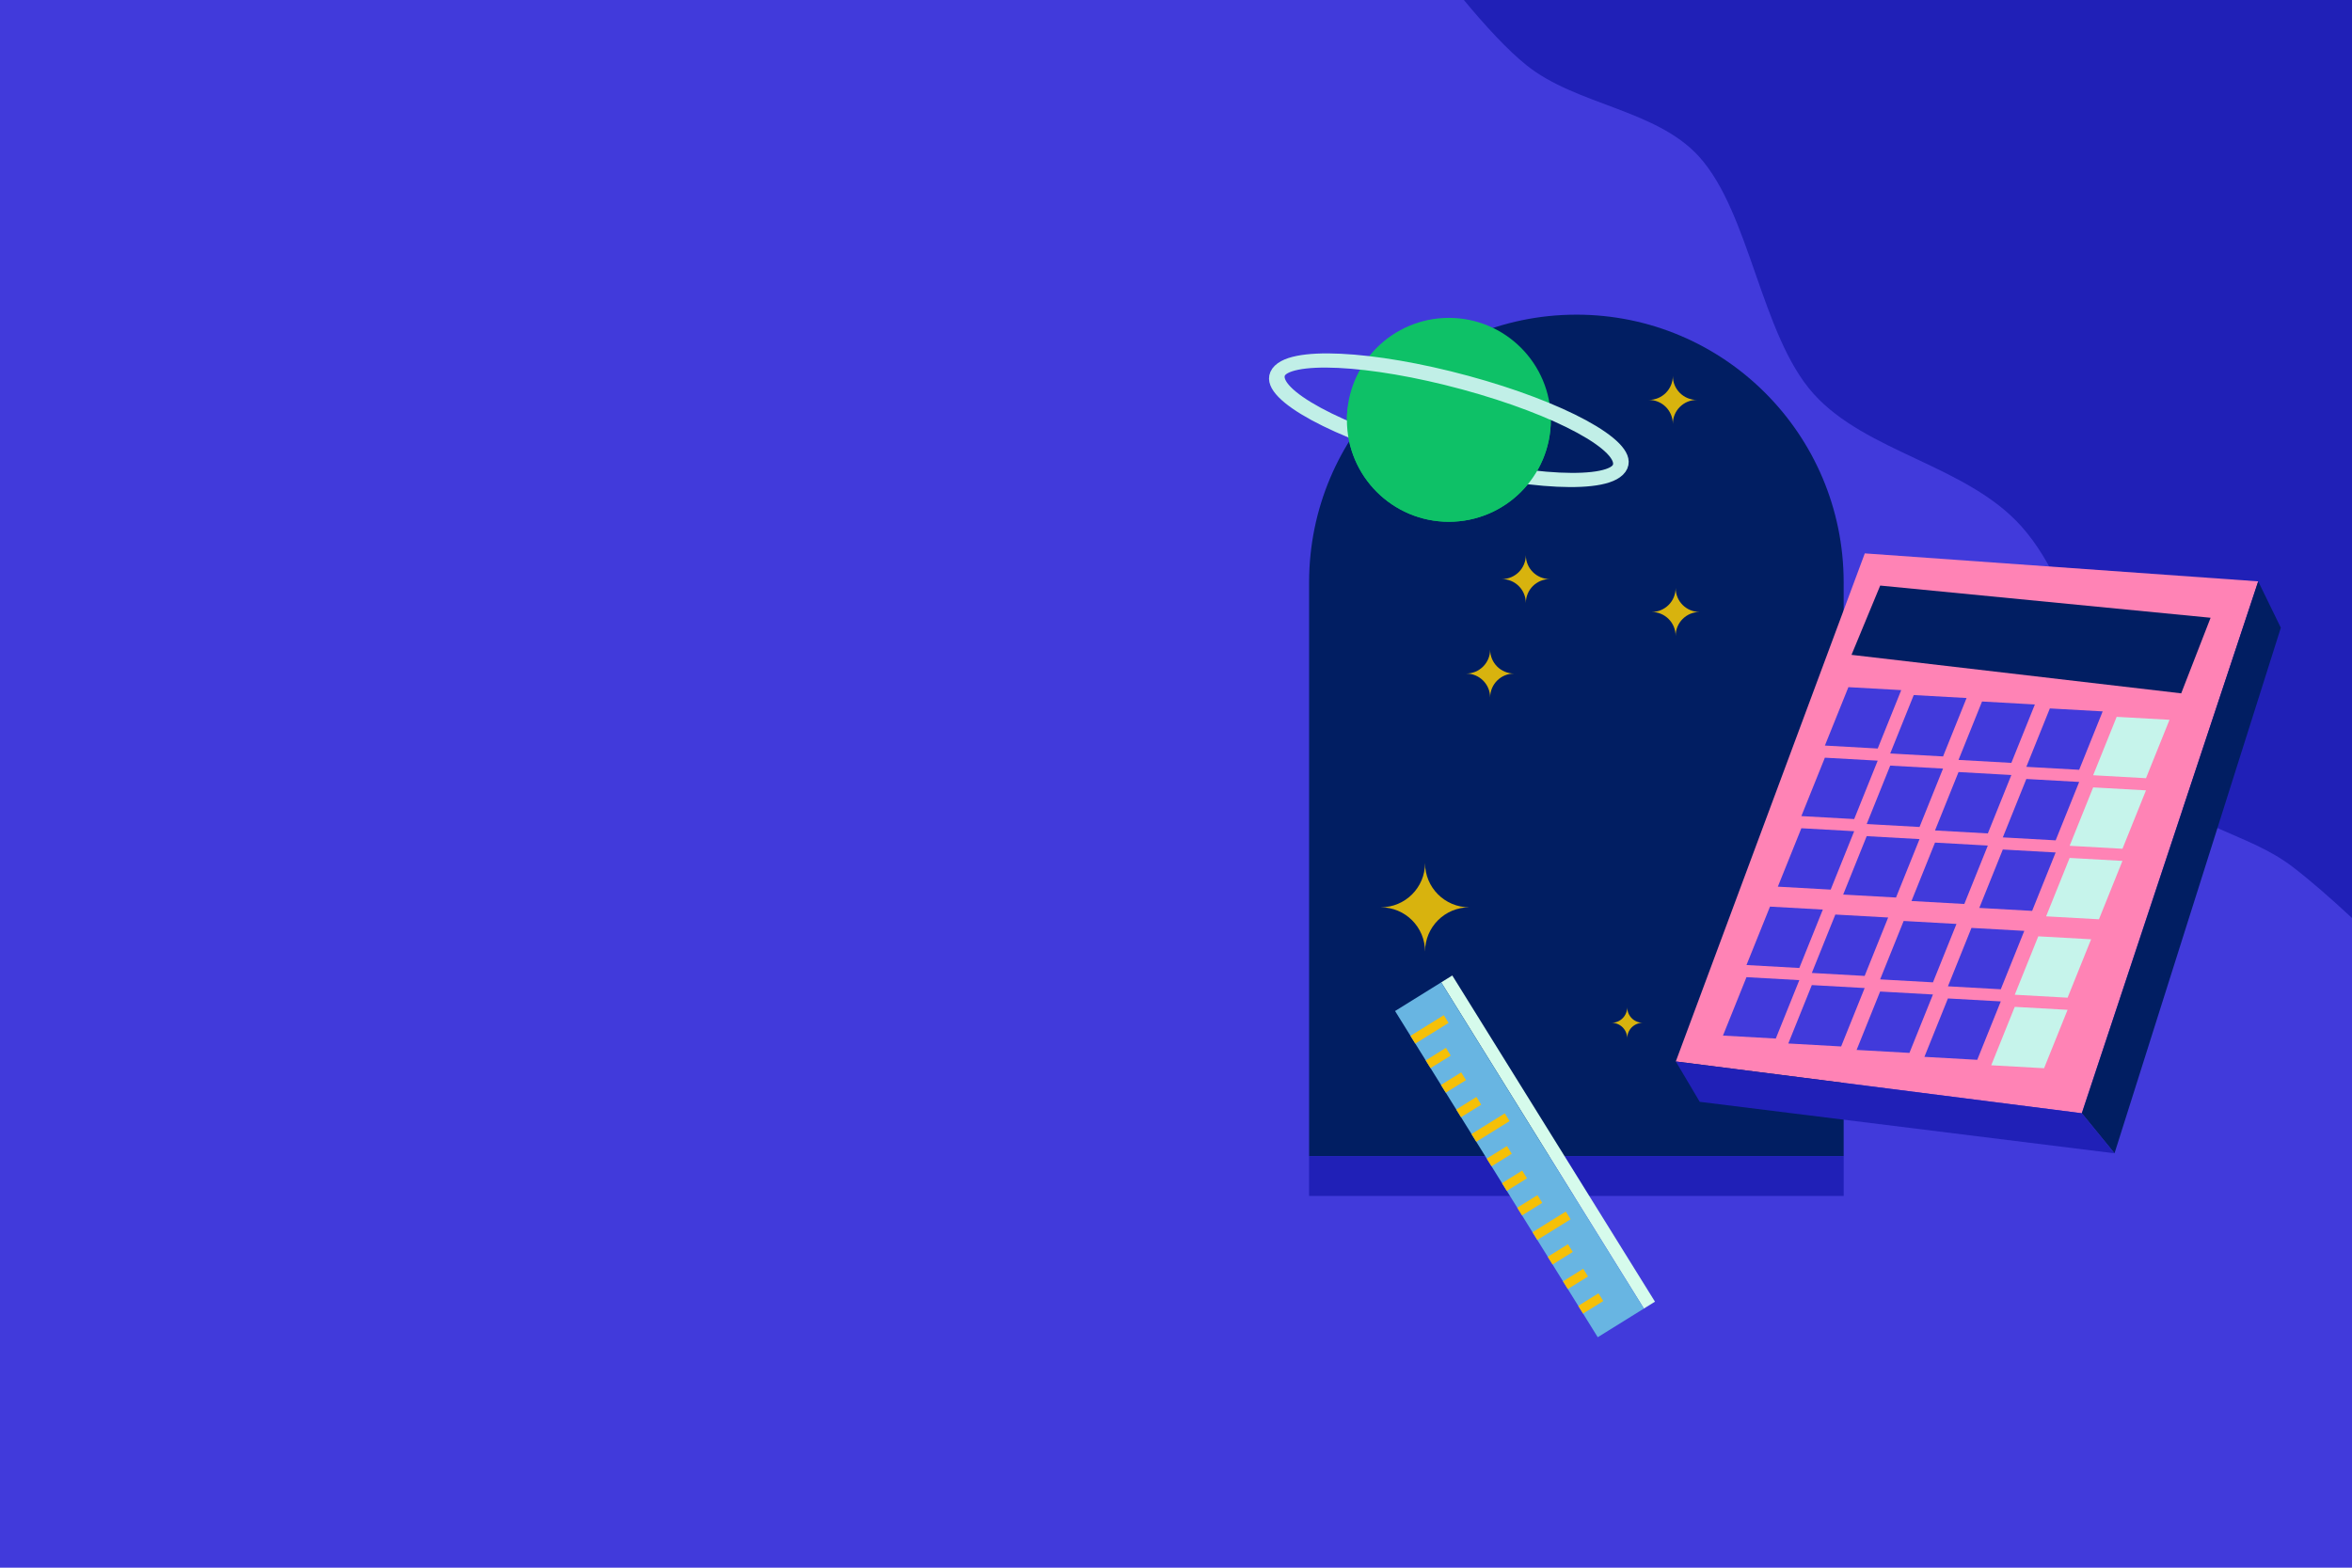
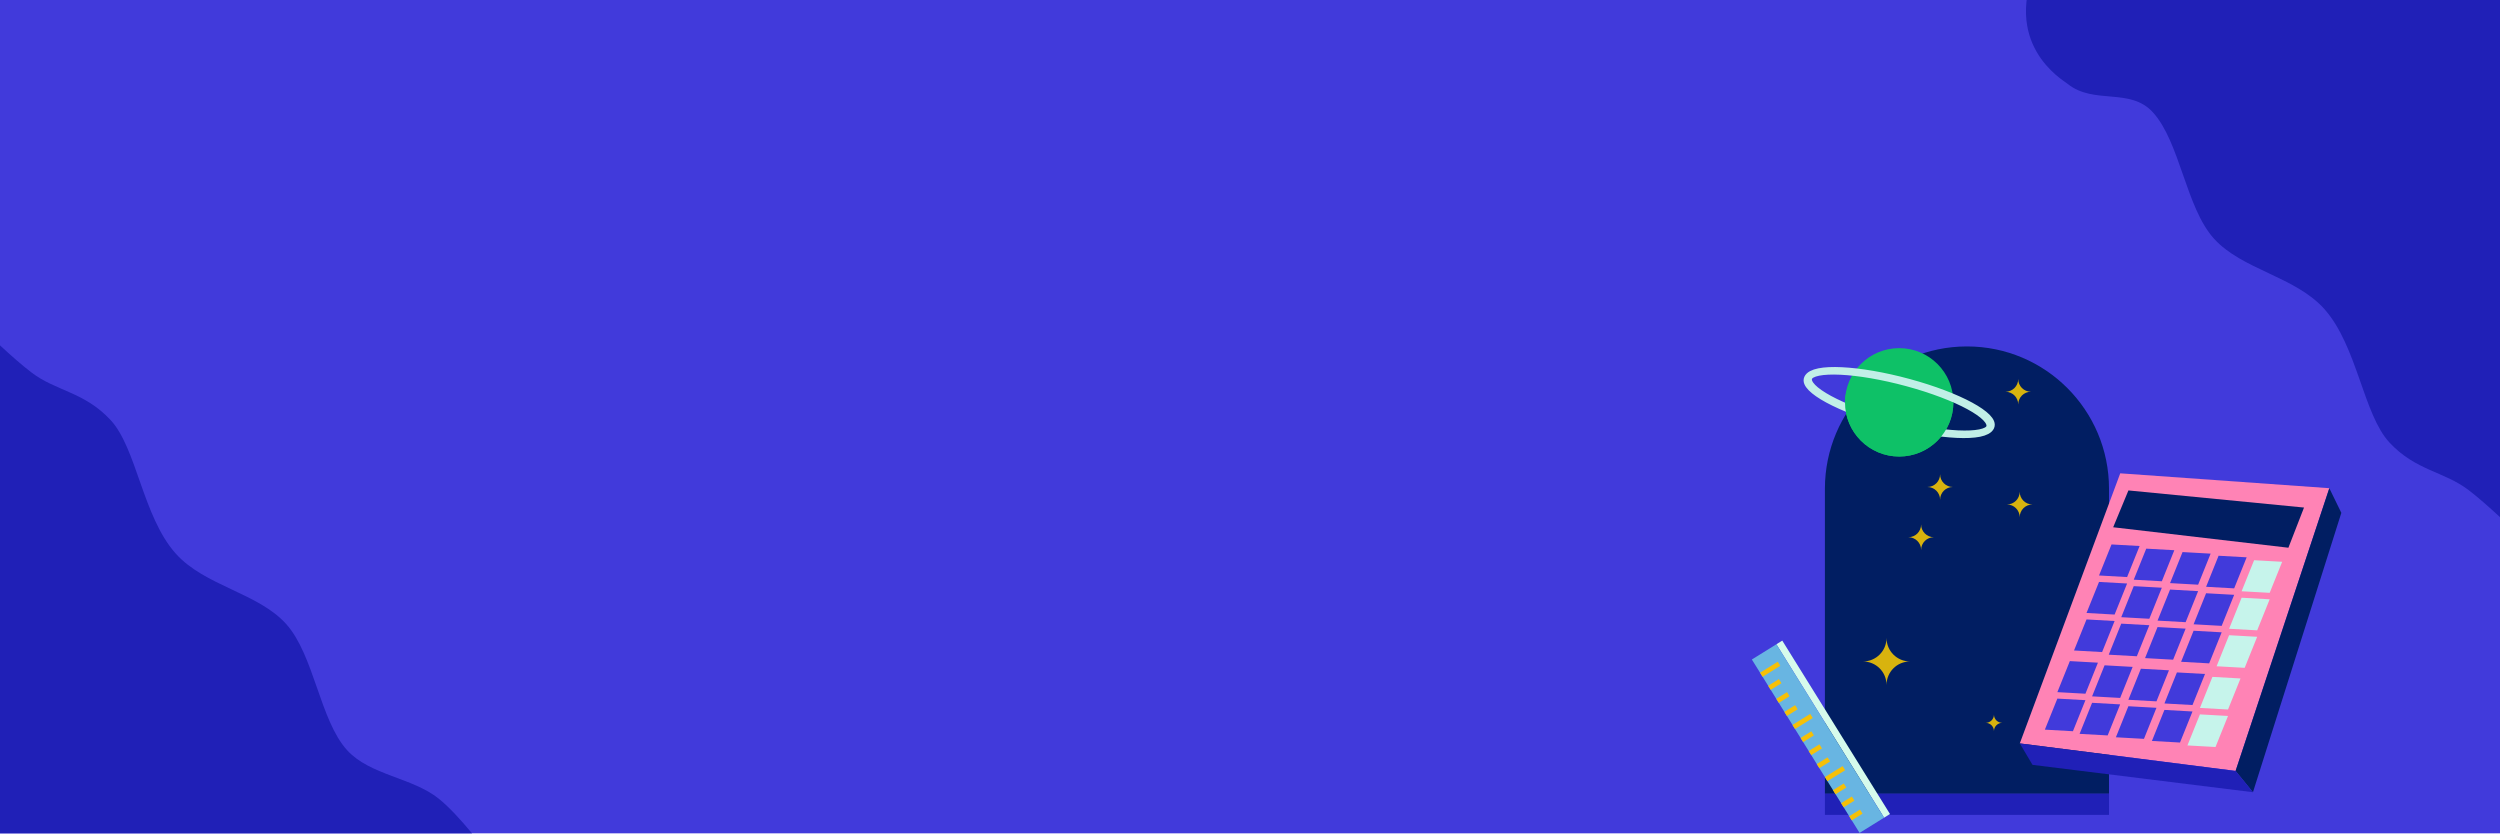
- <svg xmlns="http://www.w3.org/2000/svg" width="600" height="400" viewBox="0 0 158.75 105.833" version="1.1" id="svg8">
+ <svg xmlns="http://www.w3.org/2000/svg" width="1200" height="400" viewBox="0 0 317.5 105.833" version="1.1" id="svg8">
  <defs id="defs2" />
  <g id="layer1">
-     <rect style="fill:#413adb;fill-opacity:1;stroke:none;stroke-width:0.518;stroke-linejoin:bevel" id="rect1717" width="158.75" height="105.833" x="0" y="2.9928775e-05" />
-     <path id="path873" style="fill:#2020b7;fill-opacity:1;stroke:none;stroke-width:1px;stroke-linecap:butt;stroke-linejoin:miter;stroke-opacity:1" d="M 373.438 0 C 378.814 6.494 384.482 12.687 389.414 16.645 C 402.099 26.823 422.389 27.867 433.355 39.877 C 446.447 54.214 449.185 85.506 462.65 100.486 C 476.116 115.466 501.723 118.679 515.684 134.326 C 531.524 152.08 534.362 184.964 546.998 198.471 C 559.634 211.977 573.177 212.261 584.879 221.199 C 589.338 224.605 594.606 229.223 600 234.23 L 600 0 L 373.438 0 z " transform="scale(0.2645833)" />
-     <path id="rect998" style="fill:#011e62;fill-opacity:1;stroke:none;stroke-width:1.004;stroke-linecap:round;stroke-linejoin:round;stroke-miterlimit:4;stroke-dasharray:none;stroke-opacity:1" d="m 106.341,21.243 c -9.928,0.032 -17.964,8.094 -17.982,18.04 h -5.18e-4 V 78.053 H 124.439 V 39.408 c 2.5e-4,-0.031 4.2e-4,-0.061 5.1e-4,-0.092 7e-5,-9.982 -8.077,-18.074 -18.04,-18.074 -0.02,-3.2e-5 -0.039,-3.2e-5 -0.059,0 z" />
-     <g id="g996" transform="translate(-31.33714,105.9166)">
+     <rect style="fill:#413adb;fill-opacity:1;stroke:none;stroke-width:0.732;stroke-linejoin:bevel" id="rect1717" width="317.5" height="105.833" x="0" y="2.9928775e-05" />
+     <path id="path873" style="fill:#2020b7;fill-opacity:1;stroke:none;stroke-width:0.265px;stroke-linecap:butt;stroke-linejoin:miter;stroke-opacity:1" d="m 257.555,-17.462 c 0.708,0.856 5.773,2.942 1.347,12.426 -4.934,10.572 3.027,15.158 3.682,15.684 3.356,2.693 7.923,0.43 10.824,3.608 3.464,3.793 4.188,12.073 7.751,16.036 3.563,3.963 10.338,4.813 14.032,8.953 4.191,4.697 4.942,13.398 8.285,16.972 3.343,3.574 6.926,3.649 10.023,6.014 1.18,0.901 2.574,2.123 4.001,3.448 V -17.462 Z" />
+     <path id="rect998" style="fill:#011e62;fill-opacity:1;stroke:none;stroke-width:1.004;stroke-linecap:round;stroke-linejoin:round;stroke-miterlimit:4;stroke-dasharray:none;stroke-opacity:1" d="m 249.745,43.997 c -9.928,0.032 -17.964,8.094 -17.982,18.04 h -5.2e-4 v 38.77 H 267.844 V 62.163 c 2.5e-4,-0.031 4.2e-4,-0.061 5.1e-4,-0.092 7e-5,-9.982 -8.077,-18.074 -18.04,-18.074 -0.02,-3.2e-5 -0.039,-3.2e-5 -0.059,0 z" />
+     <g id="g996" transform="translate(112.067,128.6708)">
      <circle style="fill:#0ec167;fill-opacity:1;stroke:none;stroke-width:0.265;stroke-linecap:round;stroke-linejoin:round;stroke-miterlimit:4;stroke-dasharray:none;stroke-opacity:1" id="path985" cx="129.129" cy="-77.575" r="6.882" />
      <ellipse style="fill:none;fill-opacity:1;stroke:#c1efe7;stroke-width:1.006;stroke-linecap:round;stroke-linejoin:round;stroke-miterlimit:4;stroke-dasharray:none;stroke-opacity:1" id="path987" cx="87.791" cy="-109.912" rx="11.976" ry="2.771" transform="matrix(0.9650831,0.2619441,-0.4039939,0.9147617,0,0)" />
      <path id="circle989" style="fill:#0ec167;fill-opacity:1;stroke:none;stroke-width:0.265;stroke-linecap:round;stroke-linejoin:round;stroke-miterlimit:4;stroke-dasharray:none;stroke-opacity:1" d="m 136.011,-77.575 c 0,3.801 -3.081,6.882 -6.882,6.882 -3.801,0 -6.882,-3.081 -6.882,-6.882 0,-3.801 2.987,-0.268 6.788,-0.268 3.801,0 6.977,0.268 6.977,0.268 z" />
    </g>
-     <path id="rect1136" style="fill:#d8b30e;fill-opacity:1;stroke:none;stroke-width:1.163;stroke-linecap:round;stroke-linejoin:round;stroke-miterlimit:4;stroke-dasharray:none;stroke-opacity:1" d="m 102.987,37.473 c 0,0.898 -0.723,1.62 -1.621,1.62 0.898,0 1.621,0.723 1.621,1.62 0,-0.898 0.723,-1.62 1.62,-1.62 -0.898,0 -1.62,-0.723 -1.62,-1.62 z" />
-     <path id="path1140" style="fill:#d8b30e;fill-opacity:1;stroke:none;stroke-width:1.163;stroke-linecap:round;stroke-linejoin:round;stroke-miterlimit:4;stroke-dasharray:none;stroke-opacity:1" d="m 100.578,43.851 c 0,0.898 -0.723,1.62 -1.621,1.62 0.898,0 1.621,0.723 1.621,1.62 0,-0.898 0.723,-1.62 1.62,-1.62 -0.898,0 -1.62,-0.723 -1.62,-1.62 z" />
-     <path id="path1142" style="fill:#d8b30e;fill-opacity:1;stroke:none;stroke-width:1.163;stroke-linecap:round;stroke-linejoin:round;stroke-miterlimit:4;stroke-dasharray:none;stroke-opacity:1" d="m 112.909,25.378 c 0,0.898 -0.723,1.62 -1.621,1.62 0.898,0 1.621,0.723 1.621,1.62 0,-0.898 0.723,-1.62 1.62,-1.62 -0.898,0 -1.62,-0.723 -1.62,-1.62 z" />
-     <path id="path1144" style="fill:#d8b30e;fill-opacity:1;stroke:none;stroke-width:1.163;stroke-linecap:round;stroke-linejoin:round;stroke-miterlimit:4;stroke-dasharray:none;stroke-opacity:1" d="m 113.098,39.693 c 0,0.898 -0.723,1.62 -1.621,1.62 0.898,0 1.621,0.723 1.621,1.62 0,-0.898 0.723,-1.62 1.62,-1.62 -0.898,0 -1.62,-0.723 -1.62,-1.62 z" />
-     <path id="path1146" style="fill:#d8b30e;fill-opacity:1;stroke:none;stroke-width:2.145;stroke-linecap:round;stroke-linejoin:round;stroke-miterlimit:4;stroke-dasharray:none;stroke-opacity:1" d="m 96.184,58.262 c 0,1.657 -1.335,2.99 -2.991,2.99 1.657,0 2.991,1.334 2.991,2.99 0,-1.657 1.334,-2.99 2.99,-2.99 -1.657,0 -2.99,-1.334 -2.99,-2.99 z" />
-     <path id="path1148" style="fill:#d8b30e;fill-opacity:1;stroke:none;stroke-width:0.755;stroke-linecap:round;stroke-linejoin:round;stroke-miterlimit:4;stroke-dasharray:none;stroke-opacity:1" d="m 109.829,67.995 c 0,0.583 -0.47,1.053 -1.053,1.053 0.583,0 1.053,0.47 1.053,1.053 0,-0.583 0.47,-1.053 1.053,-1.053 -0.583,0 -1.053,-0.47 -1.053,-1.053 z" />
-     <path id="path1003" style="fill:#2020b7;fill-opacity:1;stroke:none;stroke-width:1.004;stroke-linecap:round;stroke-linejoin:round;stroke-miterlimit:4;stroke-dasharray:none;stroke-opacity:1" d="m 88.358,78.053 v 2.684 h 36.081 v -2.684 z" />
-     <g id="g1122" transform="rotate(-31.84978,218.7677,-212.7987)">
+     <path id="rect1136" style="fill:#d8b30e;fill-opacity:1;stroke:none;stroke-width:1.163;stroke-linecap:round;stroke-linejoin:round;stroke-miterlimit:4;stroke-dasharray:none;stroke-opacity:1" d="m 246.392,60.227 c 0,0.898 -0.723,1.62 -1.621,1.62 0.898,0 1.621,0.723 1.621,1.62 0,-0.898 0.723,-1.62 1.62,-1.62 -0.898,0 -1.62,-0.723 -1.62,-1.62 z" />
+     <path id="path1140" style="fill:#d8b30e;fill-opacity:1;stroke:none;stroke-width:1.163;stroke-linecap:round;stroke-linejoin:round;stroke-miterlimit:4;stroke-dasharray:none;stroke-opacity:1" d="m 243.982,66.605 c 0,0.898 -0.723,1.62 -1.621,1.62 0.898,0 1.621,0.723 1.621,1.62 0,-0.898 0.723,-1.62 1.62,-1.62 -0.898,0 -1.62,-0.723 -1.62,-1.62 z" />
+     <path id="path1142" style="fill:#d8b30e;fill-opacity:1;stroke:none;stroke-width:1.163;stroke-linecap:round;stroke-linejoin:round;stroke-miterlimit:4;stroke-dasharray:none;stroke-opacity:1" d="m 256.313,48.132 c 0,0.898 -0.723,1.62 -1.621,1.62 0.898,0 1.621,0.723 1.621,1.62 0,-0.898 0.723,-1.62 1.62,-1.62 -0.898,0 -1.62,-0.723 -1.62,-1.62 z" />
+     <path id="path1144" style="fill:#d8b30e;fill-opacity:1;stroke:none;stroke-width:1.163;stroke-linecap:round;stroke-linejoin:round;stroke-miterlimit:4;stroke-dasharray:none;stroke-opacity:1" d="m 256.502,62.448 c 0,0.898 -0.723,1.62 -1.621,1.62 0.898,0 1.621,0.723 1.621,1.62 0,-0.898 0.723,-1.62 1.62,-1.62 -0.898,0 -1.62,-0.723 -1.62,-1.62 z" />
+     <path id="path1146" style="fill:#d8b30e;fill-opacity:1;stroke:none;stroke-width:2.145;stroke-linecap:round;stroke-linejoin:round;stroke-miterlimit:4;stroke-dasharray:none;stroke-opacity:1" d="m 239.588,81.016 c 0,1.657 -1.335,2.99 -2.991,2.99 1.657,0 2.991,1.334 2.991,2.99 0,-1.657 1.334,-2.99 2.99,-2.99 -1.657,0 -2.99,-1.334 -2.99,-2.99 z" />
+     <path id="path1148" style="fill:#d8b30e;fill-opacity:1;stroke:none;stroke-width:0.755;stroke-linecap:round;stroke-linejoin:round;stroke-miterlimit:4;stroke-dasharray:none;stroke-opacity:1" d="m 253.233,90.749 c 0,0.583 -0.47,1.053 -1.053,1.053 0.583,0 1.053,0.47 1.053,1.053 0,-0.583 0.47,-1.053 1.053,-1.053 -0.583,0 -1.053,-0.47 -1.053,-1.053 z" />
+     <path id="path1003" style="fill:#2020b7;fill-opacity:1;stroke:none;stroke-width:1.004;stroke-linecap:round;stroke-linejoin:round;stroke-miterlimit:4;stroke-dasharray:none;stroke-opacity:1" d="m 231.763,100.807 v 2.684 h 36.081 v -2.684 z" />
+     <g id="g1122" transform="rotate(-31.84978,310.0988,-429.9208)">
      <rect style="fill:#d6fbec;fill-opacity:1;stroke:none;stroke-width:0.774;stroke-linecap:round;stroke-linejoin:round;stroke-miterlimit:4;stroke-dasharray:none;stroke-opacity:1" id="rect1008" width="0.88" height="25.925" x="-31.72" y="-39.818" />
      <rect style="fill:#68b5e2;fill-opacity:1;stroke:none;stroke-width:1.58;stroke-linecap:round;stroke-linejoin:round;stroke-miterlimit:4;stroke-dasharray:none;stroke-opacity:1" id="rect1010" width="3.668" height="25.925" x="-35.387" y="-39.818" />
      <rect style="fill:#f6c007;fill-opacity:1;stroke:none;stroke-width:0.614;stroke-linecap:round;stroke-linejoin:round;stroke-miterlimit:4;stroke-dasharray:none;stroke-opacity:1" id="rect1056" width="2.646" height="0.614" x="-35.388" y="-37.845" />
      <rect style="fill:#f6c007;fill-opacity:1;stroke:none;stroke-width:0.478;stroke-linecap:round;stroke-linejoin:round;stroke-miterlimit:4;stroke-dasharray:none;stroke-opacity:1" id="rect1058" width="1.606" height="0.614" x="-35.388" y="-35.894" />
      <rect style="fill:#f6c007;fill-opacity:1;stroke:none;stroke-width:0.478;stroke-linecap:round;stroke-linejoin:round;stroke-miterlimit:4;stroke-dasharray:none;stroke-opacity:1" id="rect1060" width="1.606" height="0.614" x="-35.388" y="-33.943" />
      <rect style="fill:#f6c007;fill-opacity:1;stroke:none;stroke-width:0.478;stroke-linecap:round;stroke-linejoin:round;stroke-miterlimit:4;stroke-dasharray:none;stroke-opacity:1" id="rect1062" width="1.606" height="0.614" x="-35.388" y="-31.992" />
      <rect style="fill:#f6c007;fill-opacity:1;stroke:none;stroke-width:0.614;stroke-linecap:round;stroke-linejoin:round;stroke-miterlimit:4;stroke-dasharray:none;stroke-opacity:1" id="rect1076" width="2.646" height="0.614" x="-35.388" y="-30.041" />
      <rect style="fill:#f6c007;fill-opacity:1;stroke:none;stroke-width:0.478;stroke-linecap:round;stroke-linejoin:round;stroke-miterlimit:4;stroke-dasharray:none;stroke-opacity:1" id="rect1078" width="1.606" height="0.614" x="-35.388" y="-28.09" />
      <rect style="fill:#f6c007;fill-opacity:1;stroke:none;stroke-width:0.478;stroke-linecap:round;stroke-linejoin:round;stroke-miterlimit:4;stroke-dasharray:none;stroke-opacity:1" id="rect1080" width="1.606" height="0.614" x="-35.388" y="-26.139" />
      <rect style="fill:#f6c007;fill-opacity:1;stroke:none;stroke-width:0.478;stroke-linecap:round;stroke-linejoin:round;stroke-miterlimit:4;stroke-dasharray:none;stroke-opacity:1" id="rect1082" width="1.606" height="0.614" x="-35.388" y="-24.188" />
      <rect style="fill:#f6c007;fill-opacity:1;stroke:none;stroke-width:0.614;stroke-linecap:round;stroke-linejoin:round;stroke-miterlimit:4;stroke-dasharray:none;stroke-opacity:1" id="rect1086" width="2.646" height="0.614" x="-35.388" y="-22.238" />
      <rect style="fill:#f6c007;fill-opacity:1;stroke:none;stroke-width:0.478;stroke-linecap:round;stroke-linejoin:round;stroke-miterlimit:4;stroke-dasharray:none;stroke-opacity:1" id="rect1088" width="1.606" height="0.614" x="-35.388" y="-20.287" />
      <rect style="fill:#f6c007;fill-opacity:1;stroke:none;stroke-width:0.478;stroke-linecap:round;stroke-linejoin:round;stroke-miterlimit:4;stroke-dasharray:none;stroke-opacity:1" id="rect1090" width="1.606" height="0.614" x="-35.388" y="-18.336" />
      <rect style="fill:#f6c007;fill-opacity:1;stroke:none;stroke-width:0.478;stroke-linecap:round;stroke-linejoin:round;stroke-miterlimit:4;stroke-dasharray:none;stroke-opacity:1" id="rect1092" width="1.606" height="0.614" x="-35.388" y="-16.385" />
    </g>
-     <g id="g983" transform="translate(-53.01098,106.055)">
+     <g id="g983" transform="translate(90.3932,128.8092)">
      <path style="fill:#ff83b5;fill-opacity:1;stroke:none;stroke-width:0.265px;stroke-linecap:butt;stroke-linejoin:miter;stroke-opacity:1" d="m 178.877,-68.697 -12.757,34.301 27.403,3.496 11.906,-35.908 z" id="path881" />
      <path style="fill:#011e62;fill-opacity:1;stroke:none;stroke-width:0.265;stroke-linecap:butt;stroke-linejoin:miter;stroke-miterlimit:4;stroke-dasharray:none;stroke-opacity:1" d="m 179.917,-66.524 -1.937,4.677 22.253,2.599 1.984,-5.103 z" id="path883" />
      <path id="rect895" style="fill:#413adb;fill-opacity:1;stroke:none;stroke-width:0.265;stroke-linecap:round;stroke-linejoin:round;stroke-miterlimit:4;stroke-dasharray:none;stroke-opacity:1" d="m 177.77,-59.666 3.566,0.2 -1.587,3.943 -3.566,-0.2 z" />
      <path id="path902" style="fill:#413adb;fill-opacity:1;stroke:none;stroke-width:0.265;stroke-linecap:round;stroke-linejoin:round;stroke-miterlimit:4;stroke-dasharray:none;stroke-opacity:1" d="m 182.18,-59.132 3.566,0.2 -1.587,3.943 -3.566,-0.2 z" />
      <path id="path904" style="fill:#413adb;fill-opacity:1;stroke:none;stroke-width:0.265;stroke-linecap:round;stroke-linejoin:round;stroke-miterlimit:4;stroke-dasharray:none;stroke-opacity:1" d="m 186.79,-58.697 3.566,0.2 -1.587,3.943 -3.566,-0.2 z" />
      <path id="path906" style="fill:#413adb;fill-opacity:1;stroke:none;stroke-width:0.265;stroke-linecap:round;stroke-linejoin:round;stroke-miterlimit:4;stroke-dasharray:none;stroke-opacity:1" d="m 191.367,-58.23 3.566,0.2 -1.587,3.943 -3.566,-0.2 z" />
      <path id="path908" style="fill:#c6f4eb;fill-opacity:1;stroke:none;stroke-width:0.265;stroke-linecap:round;stroke-linejoin:round;stroke-miterlimit:4;stroke-dasharray:none;stroke-opacity:1" d="m 195.877,-57.662 3.566,0.2 -1.587,3.943 -3.566,-0.2 z" />
      <path id="path910" style="fill:#413adb;fill-opacity:1;stroke:none;stroke-width:0.265;stroke-linecap:round;stroke-linejoin:round;stroke-miterlimit:4;stroke-dasharray:none;stroke-opacity:1" d="m 176.182,-54.904 3.566,0.2 -1.587,3.943 -3.566,-0.2 z" />
      <path id="path912" style="fill:#413adb;fill-opacity:1;stroke:none;stroke-width:0.265;stroke-linecap:round;stroke-linejoin:round;stroke-miterlimit:4;stroke-dasharray:none;stroke-opacity:1" d="m 180.592,-54.369 3.566,0.2 -1.587,3.943 -3.566,-0.2 z" />
      <path id="path914" style="fill:#413adb;fill-opacity:1;stroke:none;stroke-width:0.265;stroke-linecap:round;stroke-linejoin:round;stroke-miterlimit:4;stroke-dasharray:none;stroke-opacity:1" d="m 185.203,-53.935 3.566,0.2 -1.587,3.943 -3.566,-0.2 z" />
      <path id="path916" style="fill:#413adb;fill-opacity:1;stroke:none;stroke-width:0.265;stroke-linecap:round;stroke-linejoin:round;stroke-miterlimit:4;stroke-dasharray:none;stroke-opacity:1" d="m 189.78,-53.467 3.566,0.2 -1.587,3.943 -3.566,-0.2 z" />
      <path id="path918" style="fill:#c6f4eb;fill-opacity:1;stroke:none;stroke-width:0.265;stroke-linecap:round;stroke-linejoin:round;stroke-miterlimit:4;stroke-dasharray:none;stroke-opacity:1" d="m 194.29,-52.899 3.566,0.2 -1.587,3.943 -3.566,-0.2 z" />
      <path id="path920" style="fill:#413adb;fill-opacity:1;stroke:none;stroke-width:0.265;stroke-linecap:round;stroke-linejoin:round;stroke-miterlimit:4;stroke-dasharray:none;stroke-opacity:1" d="m 174.595,-50.141 3.566,0.2 -1.587,3.943 -3.566,-0.2 z" />
      <path id="path922" style="fill:#413adb;fill-opacity:1;stroke:none;stroke-width:0.265;stroke-linecap:round;stroke-linejoin:round;stroke-miterlimit:4;stroke-dasharray:none;stroke-opacity:1" d="m 179.005,-49.607 3.566,0.2 -1.587,3.943 -3.566,-0.2 z" />
      <path id="path924" style="fill:#413adb;fill-opacity:1;stroke:none;stroke-width:0.265;stroke-linecap:round;stroke-linejoin:round;stroke-miterlimit:4;stroke-dasharray:none;stroke-opacity:1" d="m 183.615,-49.172 3.566,0.2 -1.587,3.943 -3.566,-0.2 z" />
      <path id="path926" style="fill:#413adb;fill-opacity:1;stroke:none;stroke-width:0.265;stroke-linecap:round;stroke-linejoin:round;stroke-miterlimit:4;stroke-dasharray:none;stroke-opacity:1" d="m 188.192,-48.705 3.566,0.2 -1.587,3.943 -3.566,-0.2 z" />
      <path id="path928" style="fill:#c6f4eb;fill-opacity:1;stroke:none;stroke-width:0.265;stroke-linecap:round;stroke-linejoin:round;stroke-miterlimit:4;stroke-dasharray:none;stroke-opacity:1" d="m 192.702,-48.137 3.566,0.2 -1.587,3.943 -3.566,-0.2 z" />
      <path id="path930" style="fill:#413adb;fill-opacity:1;stroke:none;stroke-width:0.265;stroke-linecap:round;stroke-linejoin:round;stroke-miterlimit:4;stroke-dasharray:none;stroke-opacity:1" d="m 172.478,-44.85 3.566,0.2 -1.587,3.943 -3.566,-0.2 z" />
      <path id="path932" style="fill:#413adb;fill-opacity:1;stroke:none;stroke-width:0.265;stroke-linecap:round;stroke-linejoin:round;stroke-miterlimit:4;stroke-dasharray:none;stroke-opacity:1" d="m 176.888,-44.315 3.566,0.2 -1.587,3.943 -3.566,-0.2 z" />
      <path id="path934" style="fill:#413adb;fill-opacity:1;stroke:none;stroke-width:0.265;stroke-linecap:round;stroke-linejoin:round;stroke-miterlimit:4;stroke-dasharray:none;stroke-opacity:1" d="m 181.499,-43.881 3.566,0.2 -1.587,3.943 -3.566,-0.2 z" />
      <path id="path936" style="fill:#413adb;fill-opacity:1;stroke:none;stroke-width:0.265;stroke-linecap:round;stroke-linejoin:round;stroke-miterlimit:4;stroke-dasharray:none;stroke-opacity:1" d="m 186.076,-43.413 3.566,0.2 -1.587,3.943 -3.566,-0.2 z" />
      <path id="path938" style="fill:#c6f4eb;fill-opacity:1;stroke:none;stroke-width:0.265;stroke-linecap:round;stroke-linejoin:round;stroke-miterlimit:4;stroke-dasharray:none;stroke-opacity:1" d="m 190.586,-42.845 3.566,0.2 -1.587,3.943 -3.566,-0.2 z" />
      <path id="path940" style="fill:#413adb;fill-opacity:1;stroke:none;stroke-width:0.265;stroke-linecap:round;stroke-linejoin:round;stroke-miterlimit:4;stroke-dasharray:none;stroke-opacity:1" d="m 170.891,-40.087 3.566,0.2 -1.587,3.943 -3.566,-0.2 z" />
      <path id="path942" style="fill:#413adb;fill-opacity:1;stroke:none;stroke-width:0.265;stroke-linecap:round;stroke-linejoin:round;stroke-miterlimit:4;stroke-dasharray:none;stroke-opacity:1" d="m 175.301,-39.553 3.566,0.2 -1.587,3.943 -3.566,-0.2 z" />
      <path id="path944" style="fill:#413adb;fill-opacity:1;stroke:none;stroke-width:0.265;stroke-linecap:round;stroke-linejoin:round;stroke-miterlimit:4;stroke-dasharray:none;stroke-opacity:1" d="m 179.911,-39.118 3.566,0.2 -1.587,3.943 -3.566,-0.2 z" />
      <path id="path946" style="fill:#413adb;fill-opacity:1;stroke:none;stroke-width:0.265;stroke-linecap:round;stroke-linejoin:round;stroke-miterlimit:4;stroke-dasharray:none;stroke-opacity:1" d="m 184.488,-38.651 3.566,0.2 -1.587,3.943 -3.566,-0.2 z" />
      <path id="path948" style="fill:#c6f4eb;fill-opacity:1;stroke:none;stroke-width:0.265;stroke-linecap:round;stroke-linejoin:round;stroke-miterlimit:4;stroke-dasharray:none;stroke-opacity:1" d="m 188.998,-38.083 3.566,0.2 -1.587,3.943 -3.566,-0.2 z" />
      <path style="fill:#011e62;fill-opacity:1;stroke:none;stroke-width:0.265px;stroke-linecap:butt;stroke-linejoin:miter;stroke-opacity:1" d="m 205.43,-66.807 1.527,3.13 -11.225,35.48 -2.208,-2.703 z" id="path950" />
      <path style="fill:#2020b7;fill-opacity:1;stroke:none;stroke-width:0.265px;stroke-linecap:butt;stroke-linejoin:miter;stroke-opacity:1" d="m 166.121,-34.396 1.615,2.724 27.996,3.475 -2.208,-2.703 -27.403,-3.496" id="path952" />
    </g>
+     <path id="path889" style="fill:#2020b7;fill-opacity:1;stroke:none;stroke-width:0.265px;stroke-linecap:butt;stroke-linejoin:miter;stroke-opacity:1" d="M 59.945,105.833 C 58.522,104.115 57.023,102.477 55.718,101.43 52.361,98.737 46.993,98.46 44.091,95.283 40.628,91.489 39.903,83.21 36.34,79.246 32.778,75.283 26.002,74.433 22.309,70.293 18.118,65.595 17.367,56.895 14.023,53.321 10.68,49.748 7.097,49.673 4.001,47.308 2.821,46.407 1.427,45.185 0,43.86 v 61.973 z" />
  </g>
</svg>
